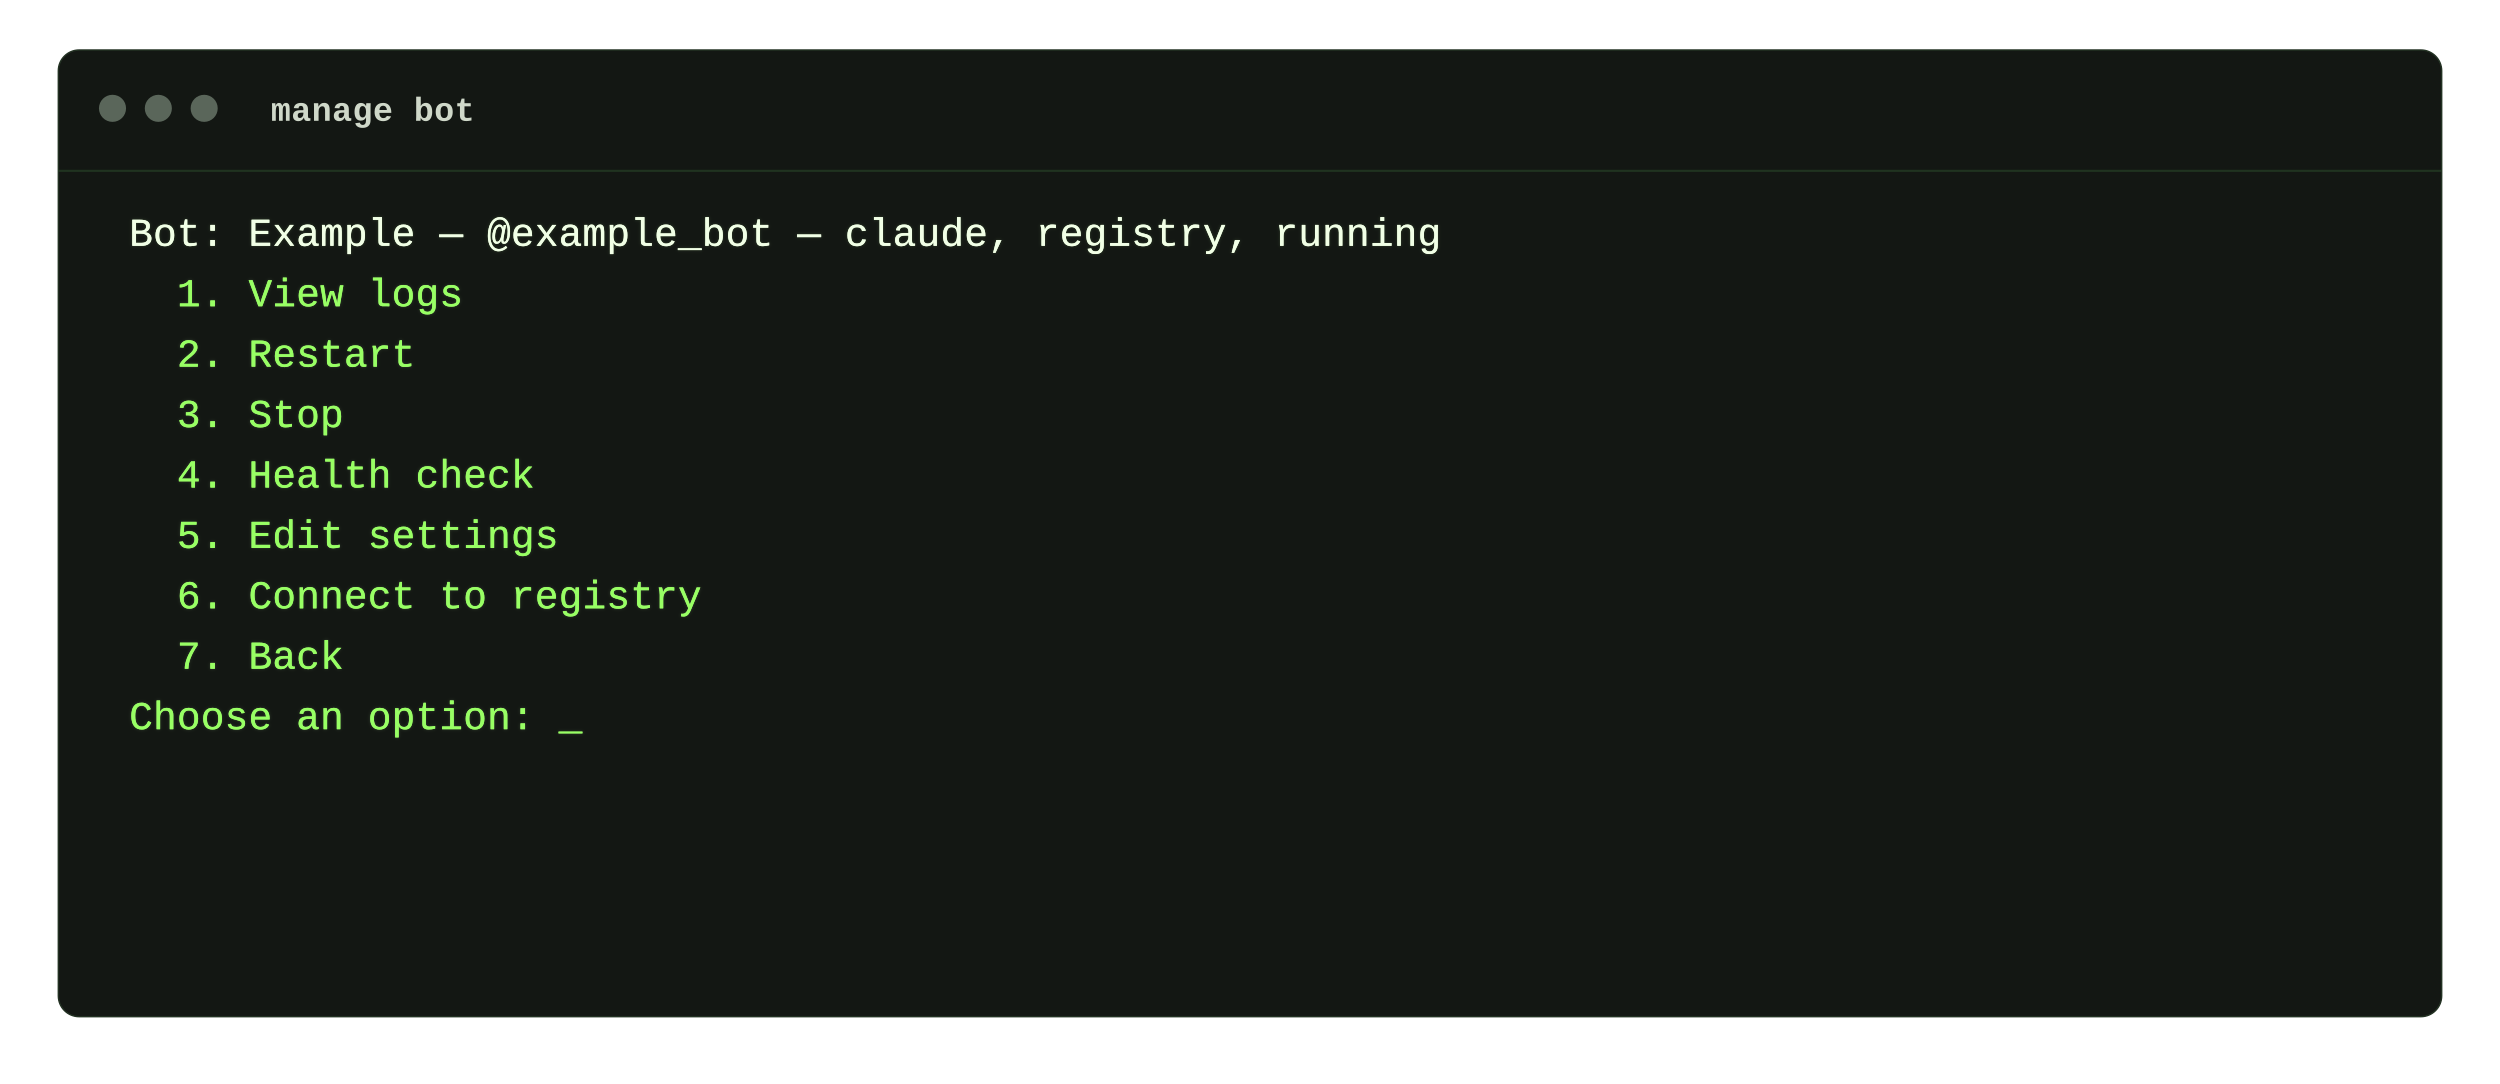
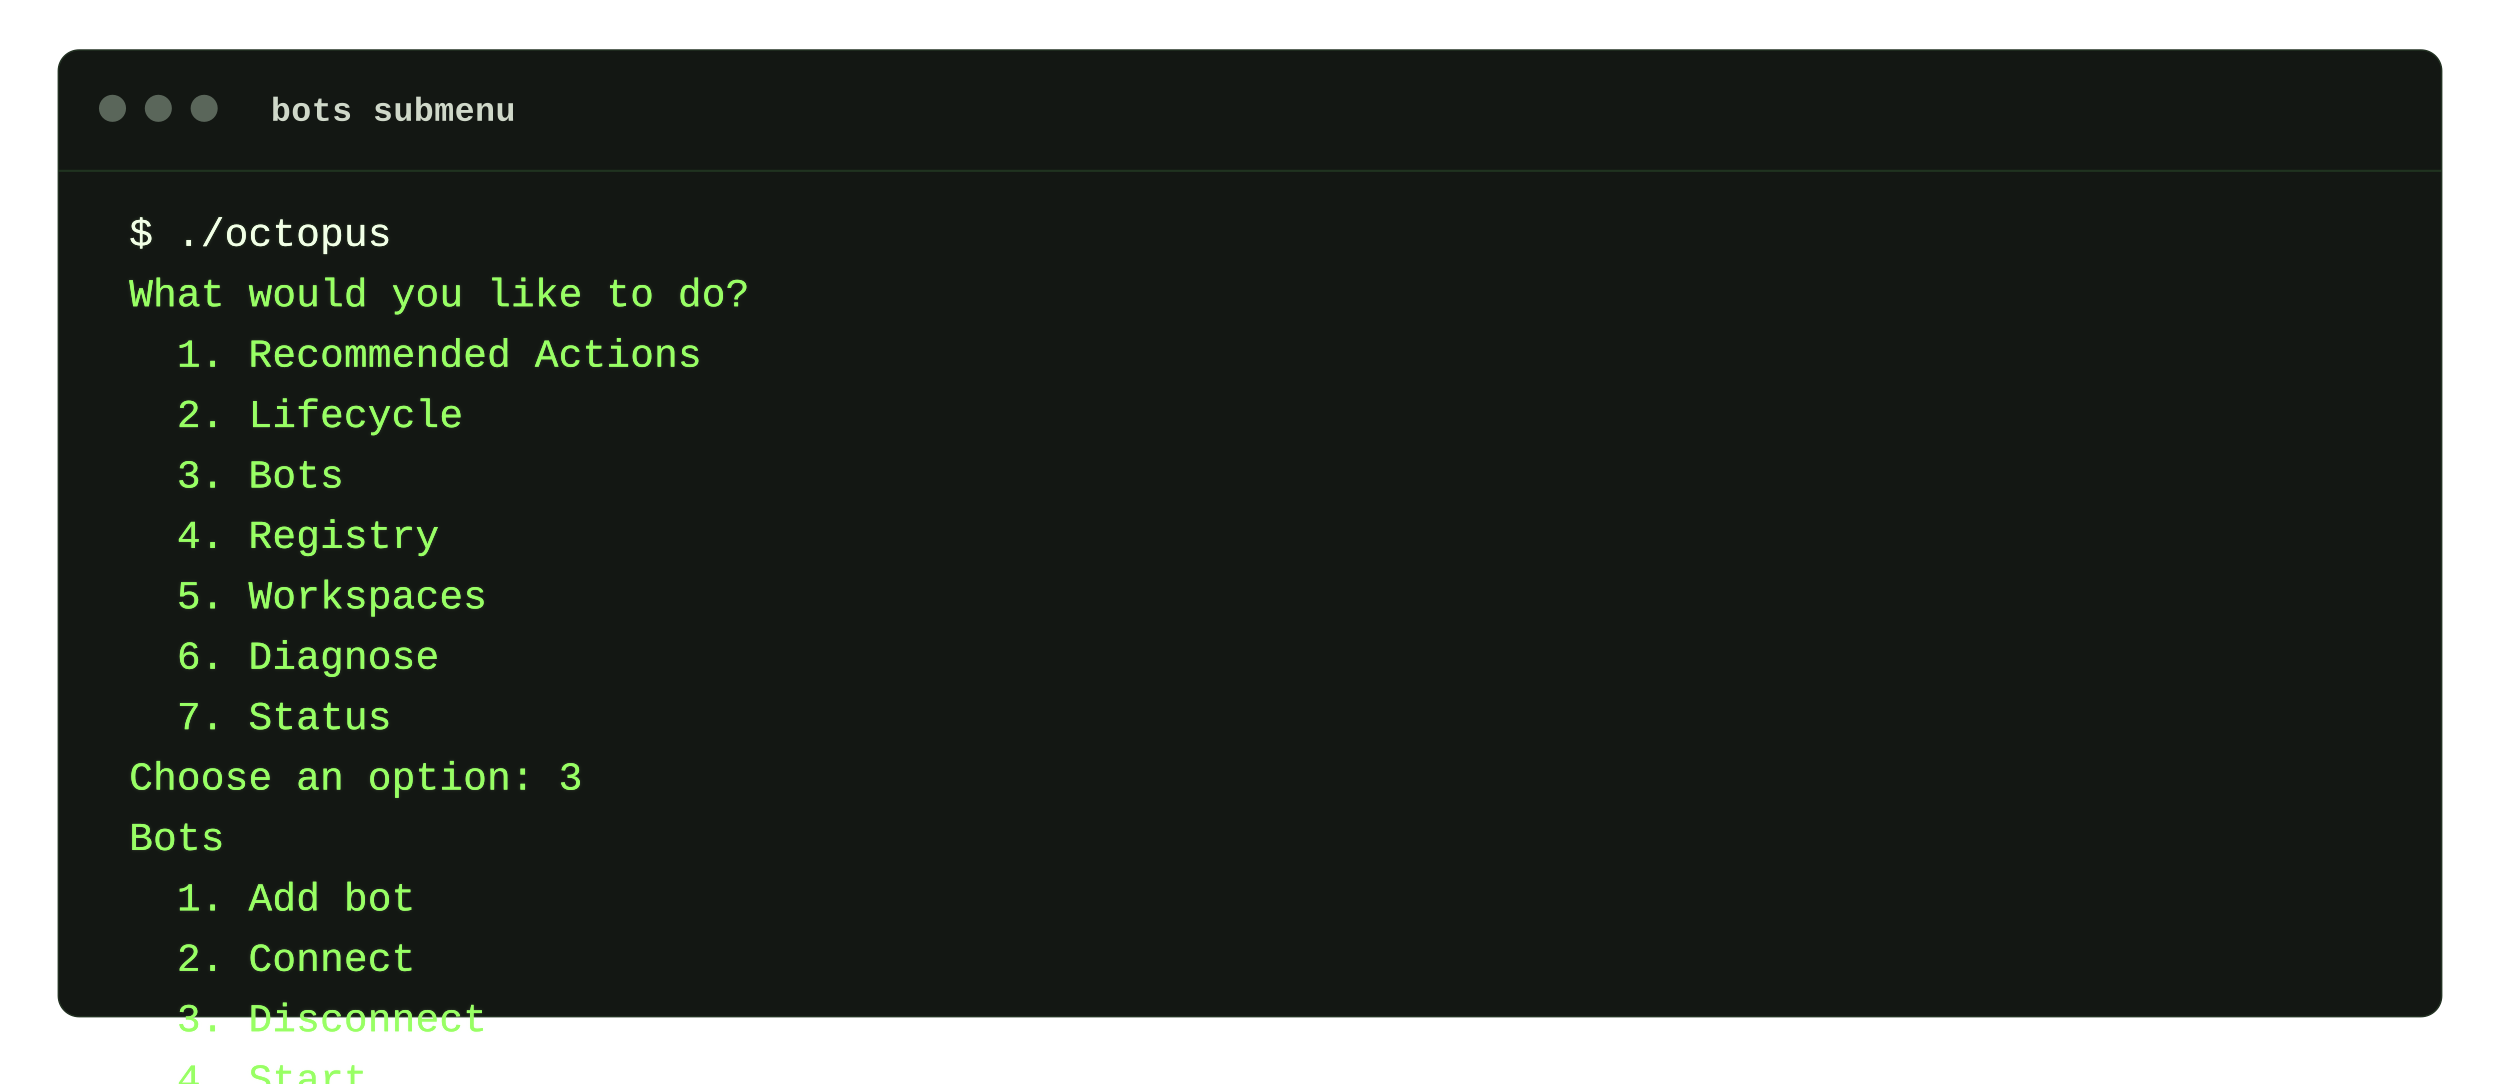
<svg xmlns="http://www.w3.org/2000/svg" width="1200" height="520" viewBox="0 0 1200 520" role="img" aria-labelledby="title desc">
  <style>
    .panel { fill: #131713; stroke: #223122; stroke-width: 0.7; }
    .rule { stroke: #274227; stroke-width: 1; opacity: 0.65; }
    .dot { fill: #5a665a; }
    .label { fill: #cfd8c9; font: 600 16px "IBM Plex Mono", "SFMono-Regular", Menlo, Monaco, Consolas, "Liberation Mono", monospace; letter-spacing: 0.2px; }
    .line { fill: #98ff64; font: 19px "IBM Plex Mono", "SFMono-Regular", Menlo, Monaco, Consolas, "Liberation Mono", monospace; letter-spacing: 0.05px; }
    .glow-copy { opacity: 0.52; filter: url(#crt-glow); }
    .prompt { fill: #f1ffe6; }
  </style>
  <defs>
    <filter id="crt-glow" x="-20%" y="-20%" width="140%" height="140%">
      <feGaussianBlur stdDeviation="0.85" result="blur" />
      <feColorMatrix in="blur" type="matrix" values="0 0 0 0 0.55 0 0 0 0 1 0 0 0 0 0.35 0 0 0 0.45 0" result="glow" />
      <feMerge>
        <feMergeNode in="glow" />
      </feMerge>
    </filter>
  </defs>
  <g transform="translate(28 24)">
    <rect class="panel" x="0" y="0" width="1144" height="464" rx="10" />
    <circle class="dot" cx="26" cy="28" r="6.5" />
    <circle class="dot" cx="48" cy="28" r="6.5" />
    <circle class="dot" cx="70" cy="28" r="6.5" />
-     <text class="label" x="102" y="34">manage bot</text>
+     <text class="label" x="102" y="34">bots submenu</text>
    <line class="rule" x1="0" y1="58" x2="1144" y2="58" />
    <g id="copy-manage">
      <text class="line" xml:space="preserve">
-         <tspan class="prompt" x="34" y="94">Bot: Example — @example_bot — claude, registry, running</tspan>
+         <tspan class="prompt" x="34" y="94">$ ./octopus</tspan>
        <tspan x="34" dy="29" />
-         <tspan x="34" dy="29">  1. View logs</tspan>
-         <tspan x="34" dy="29">  2. Restart</tspan>
-         <tspan x="34" dy="29">  3. Stop</tspan>
-         <tspan x="34" dy="29">  4. Health check</tspan>
-         <tspan x="34" dy="29">  5. Edit settings</tspan>
-         <tspan x="34" dy="29">  6. Connect to registry</tspan>
-         <tspan x="34" dy="29">  7. Back</tspan>
+         <tspan x="34" dy="29">What would you like to do?</tspan>
+         <tspan x="34" dy="29">  1. Recommended Actions</tspan>
+         <tspan x="34" dy="29">  2. Lifecycle</tspan>
+         <tspan x="34" dy="29">  3. Bots</tspan>
+         <tspan x="34" dy="29">  4. Registry</tspan>
+         <tspan x="34" dy="29">  5. Workspaces</tspan>
+         <tspan x="34" dy="29">  6. Diagnose</tspan>
+         <tspan x="34" dy="29">  7. Status</tspan>
+         <tspan x="34" dy="29">Choose an option: 3</tspan>
+         <tspan x="34" dy="29" />
+         <tspan x="34" dy="29">Bots</tspan>
+         <tspan x="34" dy="29">  1. Add bot</tspan>
+         <tspan x="34" dy="29">  2. Connect</tspan>
+         <tspan x="34" dy="29">  3. Disconnect</tspan>
+         <tspan x="34" dy="29">  4. Start</tspan>
+         <tspan x="34" dy="29">  5. Stop</tspan>
+         <tspan x="34" dy="29">  6. Restart</tspan>
+         <tspan x="34" dy="29">  7. Redeploy</tspan>
+         <tspan x="34" dy="29">  8. Inspect</tspan>
        <tspan x="34" dy="29">Choose an option: _</tspan>
      </text>
    </g>
    <use href="#copy-manage" class="glow-copy" />
    <use href="#copy-manage" />
  </g>
</svg>
